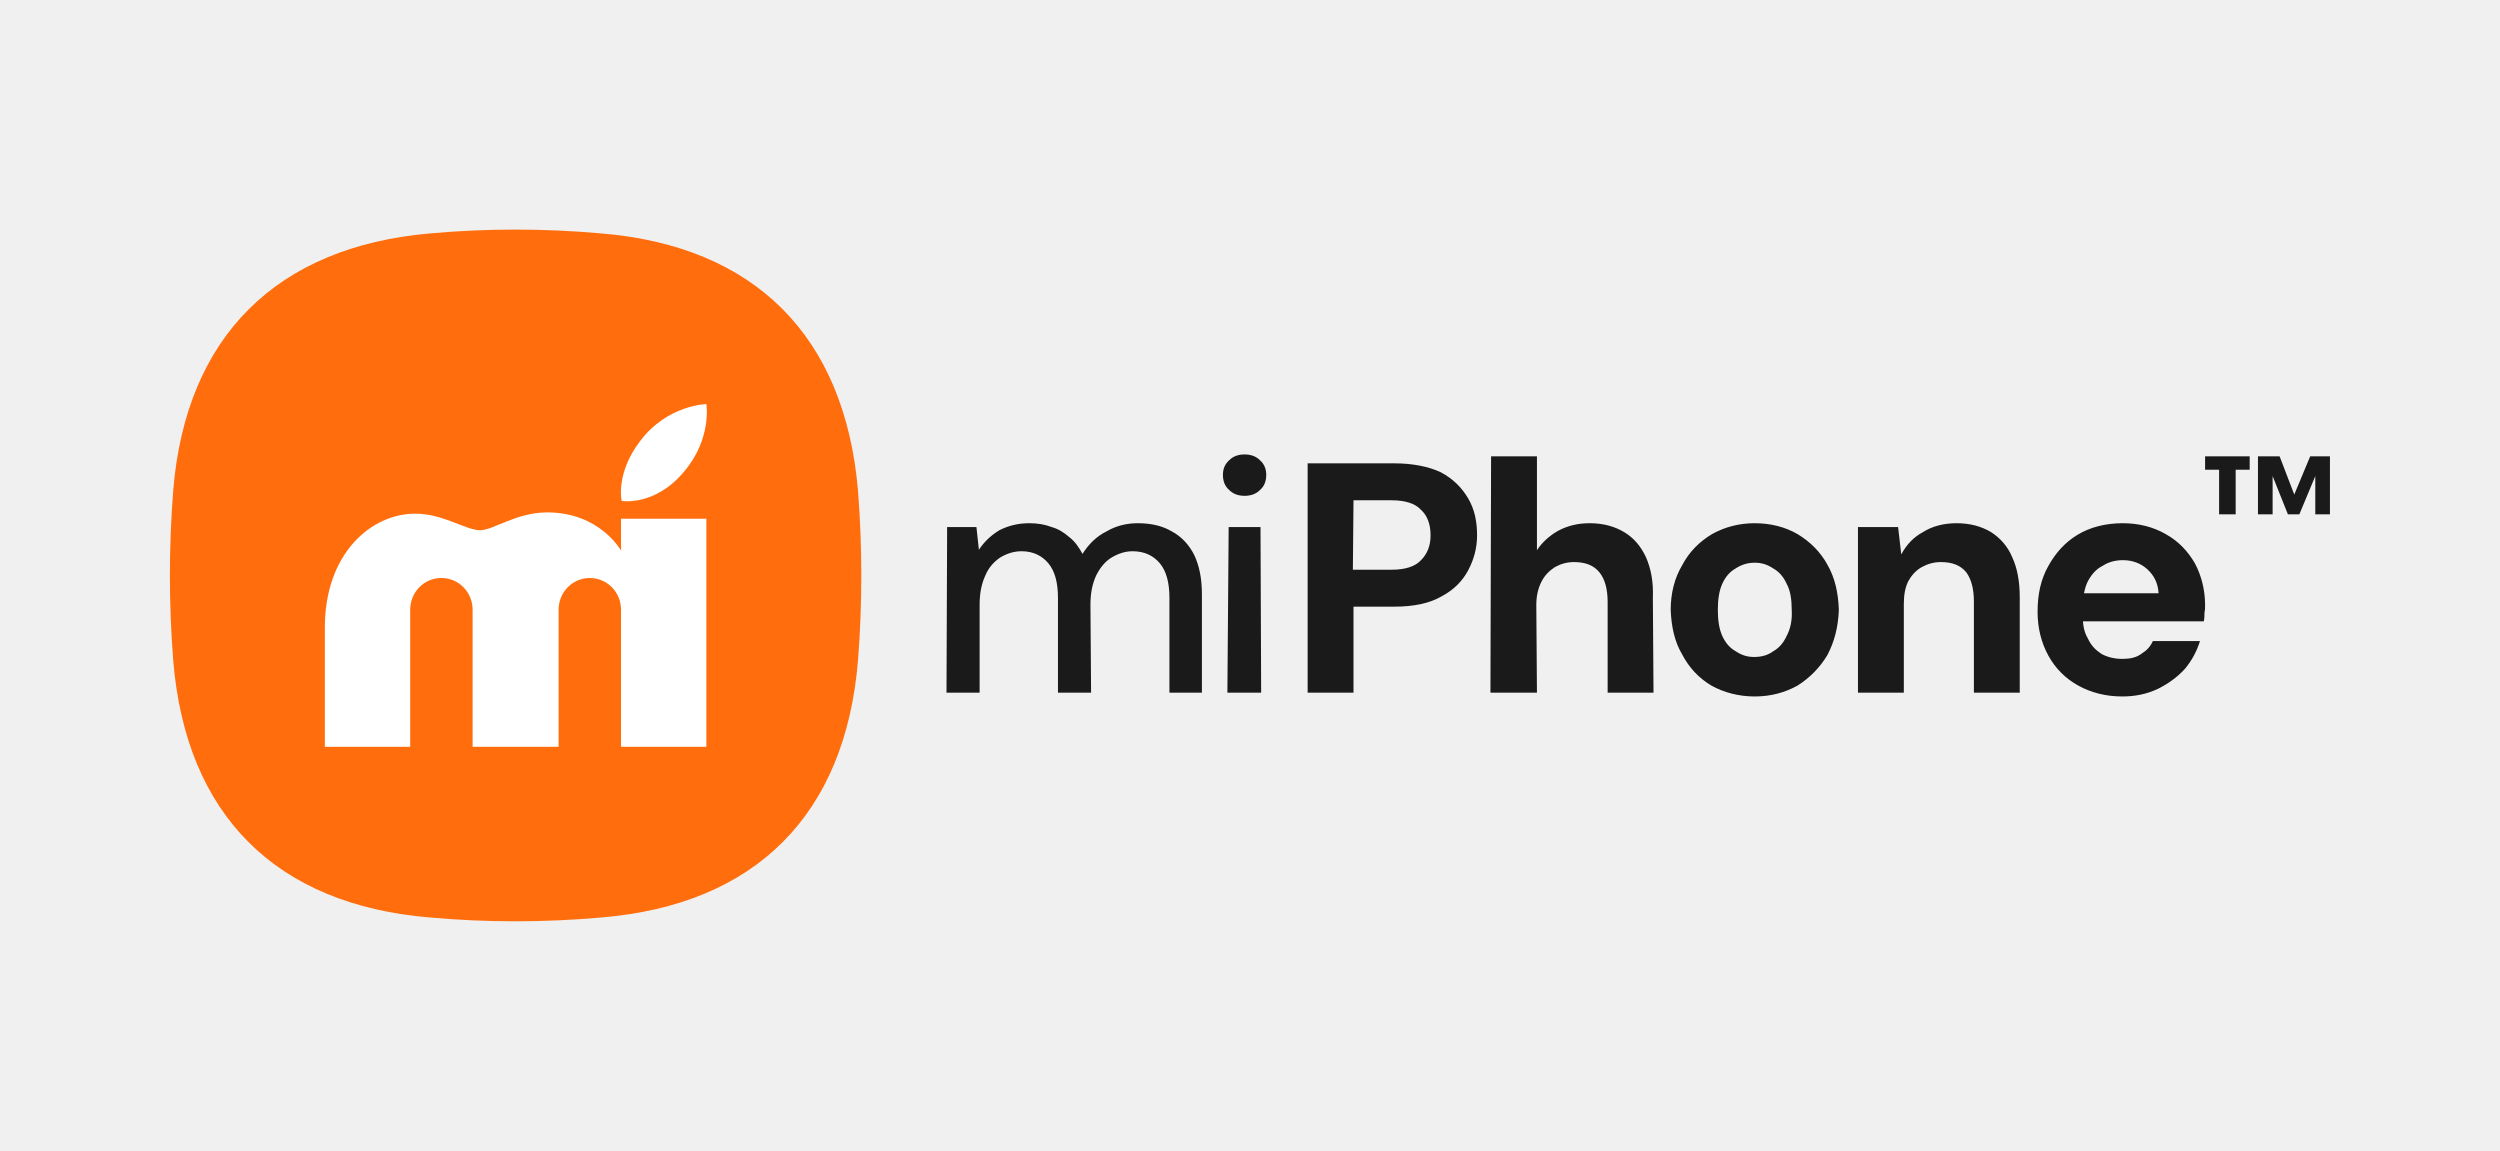
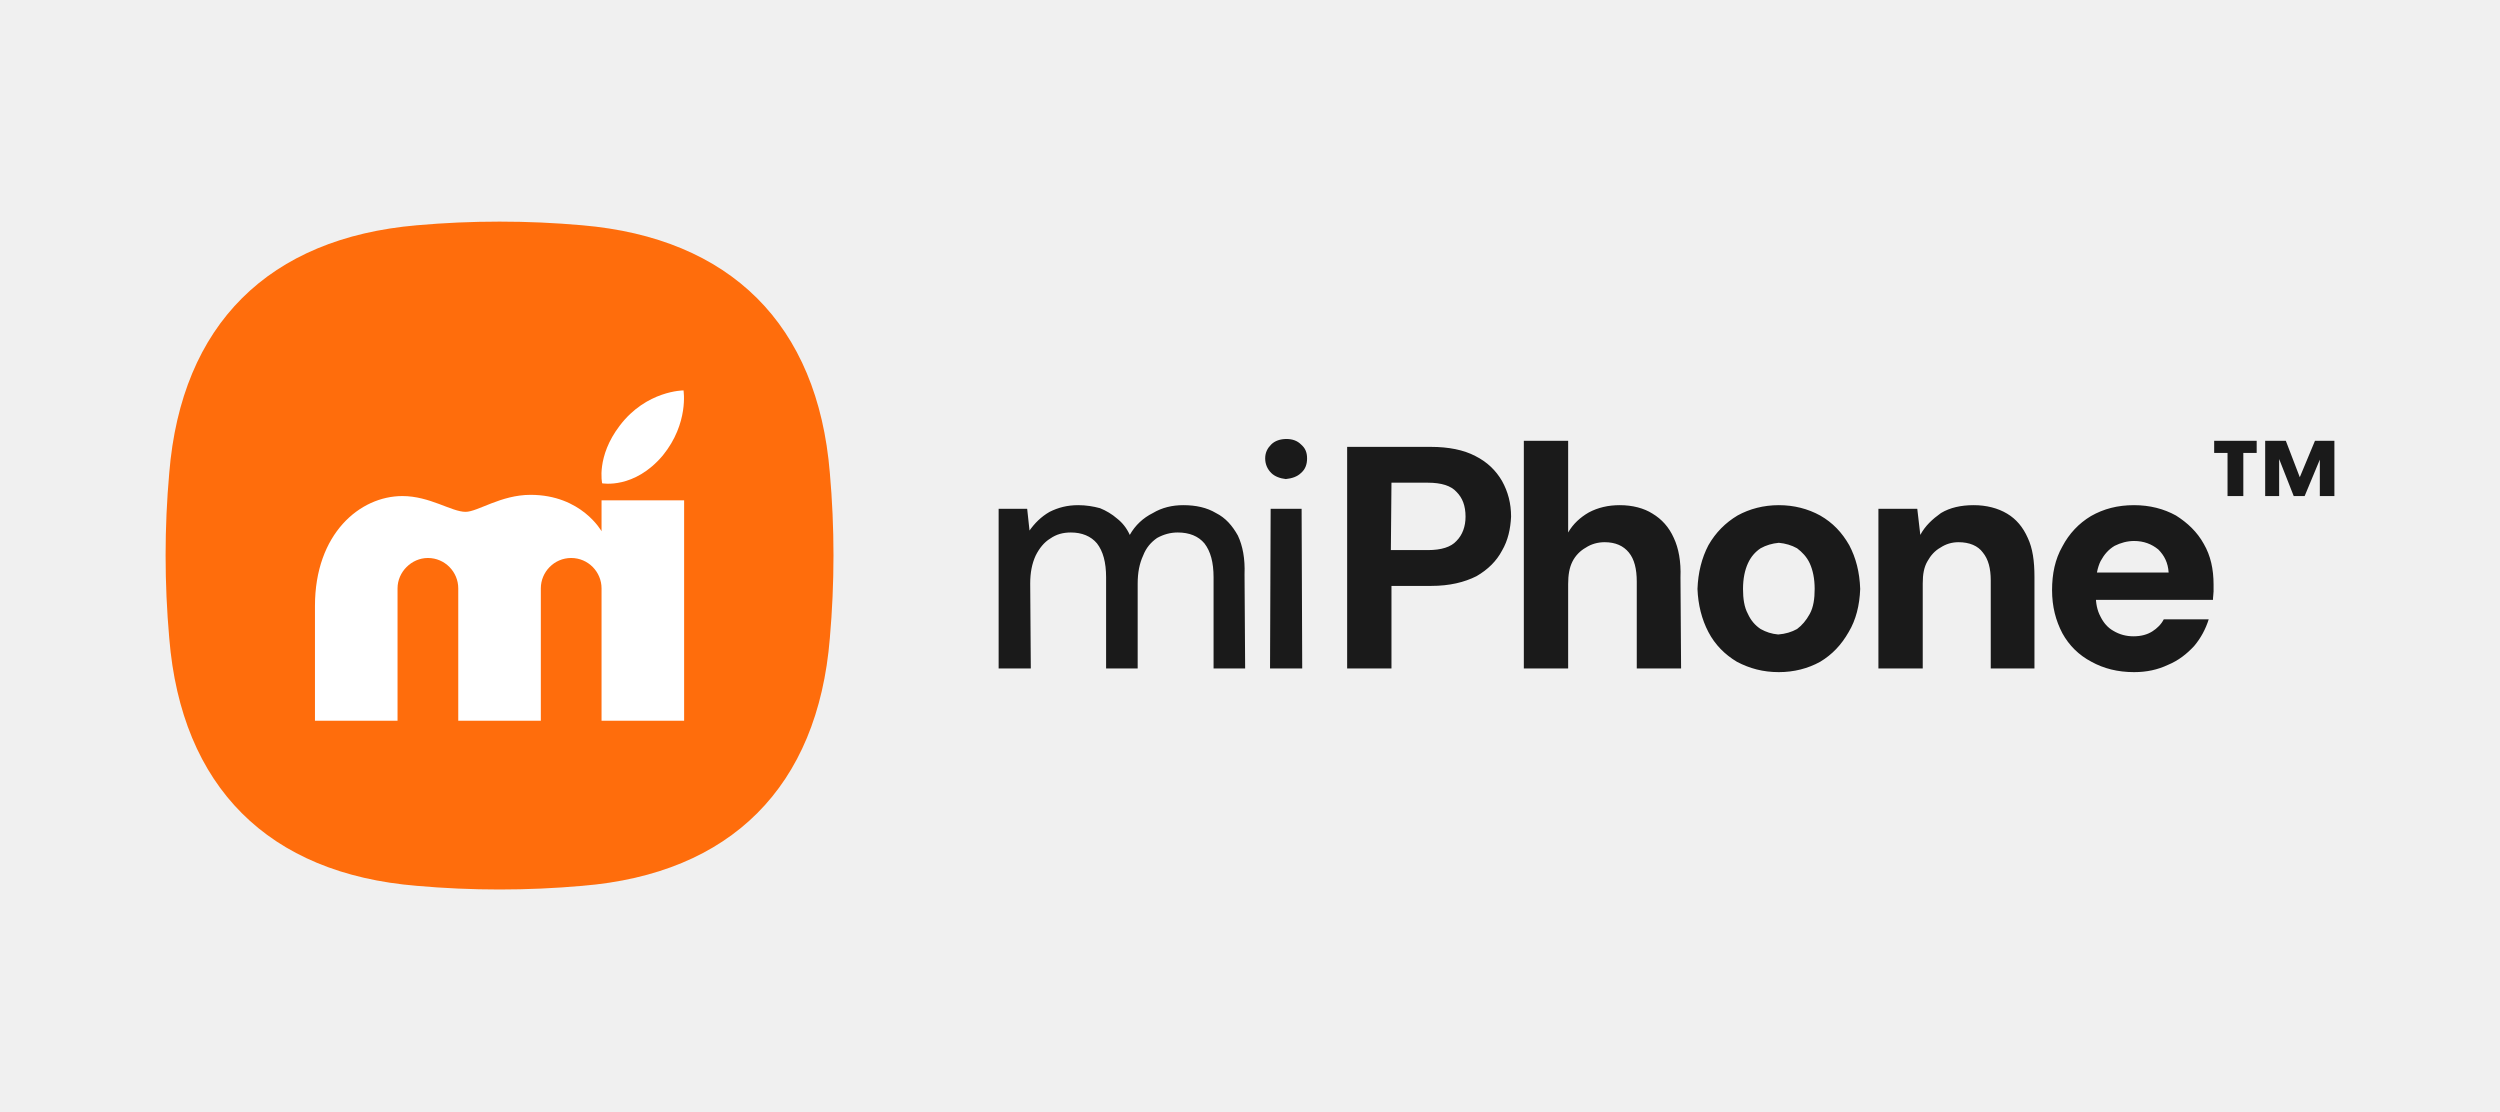
- <svg xmlns="http://www.w3.org/2000/svg" xml:space="preserve" width="391px" height="180px" version="1.1" style="shape-rendering:geometricPrecision; text-rendering:geometricPrecision; image-rendering:optimizeQuality; fill-rule:evenodd; clip-rule:evenodd" viewBox="0 0 39.25 18.06">
+ <svg xmlns="http://www.w3.org/2000/svg" xml:space="preserve" width="405px" height="180px" version="1.1" style="shape-rendering:geometricPrecision; text-rendering:geometricPrecision; image-rendering:optimizeQuality; fill-rule:evenodd; clip-rule:evenodd" viewBox="0 0 41.12 18.3">
  <defs>
    <style type="text/css">
   
    .fil3 {fill:none}
    .fil2 {fill:white}
    .fil0 {fill:#1A1A1A;fill-rule:nonzero}
    .fil1 {fill:#FF6D0C;fill-rule:nonzero}
   
  </style>
  </defs>
  <g id="WEB">
-     <path class="fil0" d="M14.86 10.87l0.01 -2.6 0.46 0 0.04 0.37 -0.01 0c0.09,-0.14 0.2,-0.24 0.33,-0.32 0.14,-0.07 0.29,-0.11 0.47,-0.11 0.13,0 0.25,0.02 0.35,0.06 0.11,0.03 0.2,0.09 0.28,0.16 0.09,0.07 0.15,0.16 0.21,0.27l-0.01 0c0.1,-0.16 0.22,-0.28 0.38,-0.36 0.15,-0.09 0.32,-0.13 0.49,-0.13 0.21,0 0.39,0.04 0.54,0.13 0.15,0.08 0.27,0.21 0.35,0.37 0.08,0.17 0.12,0.37 0.12,0.62l0 1.54 -0.51 0 0 -1.49c0,-0.24 -0.05,-0.42 -0.15,-0.54 -0.1,-0.12 -0.24,-0.19 -0.43,-0.19 -0.12,0 -0.23,0.04 -0.33,0.1 -0.1,0.06 -0.18,0.16 -0.24,0.28 -0.06,0.13 -0.09,0.28 -0.09,0.46l0.01 1.38 -0.52 0 0 -1.49c0,-0.24 -0.05,-0.42 -0.15,-0.54 -0.1,-0.12 -0.24,-0.19 -0.42,-0.19 -0.13,0 -0.24,0.04 -0.34,0.1 -0.1,0.07 -0.18,0.16 -0.23,0.28 -0.06,0.13 -0.09,0.28 -0.09,0.46l0 1.38 -0.52 0zm4.41 0l0.02 -2.6 0.5 0 0.01 2.6 -0.53 0zm0.27 -3.09c-0.1,0 -0.18,-0.03 -0.24,-0.09 -0.07,-0.06 -0.1,-0.14 -0.1,-0.24 0,-0.09 0.03,-0.17 0.1,-0.23 0.06,-0.06 0.14,-0.09 0.24,-0.09 0.1,0 0.18,0.03 0.24,0.09 0.07,0.06 0.1,0.14 0.1,0.23 0,0.1 -0.03,0.18 -0.1,0.24 -0.06,0.06 -0.14,0.09 -0.24,0.09zm0.99 3.09l0 -3.6 1.36 0c0.29,0 0.54,0.05 0.73,0.14 0.19,0.1 0.33,0.24 0.43,0.41 0.1,0.17 0.14,0.36 0.14,0.58 0,0.2 -0.05,0.38 -0.14,0.55 -0.09,0.17 -0.23,0.31 -0.42,0.41 -0.19,0.11 -0.44,0.16 -0.74,0.16l-0.64 0 0 1.35 -0.72 0zm0.71 -1.93l0.61 0c0.21,0 0.37,-0.05 0.46,-0.15 0.1,-0.1 0.15,-0.23 0.15,-0.39 0,-0.17 -0.05,-0.31 -0.15,-0.4 -0.09,-0.1 -0.25,-0.15 -0.46,-0.15l-0.6 0 -0.01 1.09zm2.16 1.93l0.01 -3.71 0.72 0 0 1.49 -0.01 0c0.08,-0.13 0.2,-0.24 0.34,-0.32 0.15,-0.08 0.31,-0.12 0.5,-0.12 0.21,0 0.39,0.05 0.54,0.14 0.15,0.09 0.26,0.22 0.34,0.39 0.08,0.18 0.12,0.39 0.11,0.64l0.01 1.49 -0.72 0 0 -1.42c0,-0.2 -0.04,-0.36 -0.13,-0.47 -0.09,-0.11 -0.22,-0.16 -0.4,-0.16 -0.11,0 -0.21,0.03 -0.3,0.08 -0.09,0.06 -0.16,0.13 -0.21,0.23 -0.05,0.1 -0.08,0.22 -0.08,0.36l0.01 1.38 -0.73 0zm4.15 0.06c-0.25,0 -0.48,-0.06 -0.68,-0.17 -0.2,-0.12 -0.35,-0.28 -0.46,-0.49 -0.12,-0.2 -0.17,-0.44 -0.18,-0.7 0,-0.26 0.06,-0.5 0.18,-0.7 0.11,-0.21 0.27,-0.37 0.47,-0.49 0.2,-0.11 0.42,-0.17 0.67,-0.17 0.25,0 0.48,0.06 0.67,0.17 0.2,0.12 0.36,0.28 0.47,0.48 0.12,0.21 0.17,0.44 0.18,0.71 -0.01,0.27 -0.07,0.5 -0.18,0.71 -0.12,0.2 -0.28,0.36 -0.47,0.48 -0.2,0.11 -0.42,0.17 -0.67,0.17zm-0.01 -0.62c0.12,0 0.22,-0.03 0.3,-0.09 0.09,-0.05 0.16,-0.13 0.21,-0.24 0.06,-0.11 0.09,-0.25 0.08,-0.41 0,-0.16 -0.02,-0.3 -0.08,-0.41 -0.05,-0.11 -0.12,-0.19 -0.21,-0.24 -0.09,-0.06 -0.18,-0.09 -0.29,-0.09 -0.11,0 -0.21,0.03 -0.3,0.09 -0.09,0.05 -0.16,0.13 -0.21,0.24 -0.05,0.11 -0.07,0.25 -0.07,0.41 0,0.16 0.02,0.3 0.07,0.41 0.05,0.11 0.12,0.19 0.21,0.24 0.09,0.06 0.18,0.09 0.29,0.09zm1.63 0.56l0 -2.6 0.63 0 0.05 0.43 0 0c0.08,-0.15 0.19,-0.27 0.34,-0.35 0.14,-0.09 0.32,-0.14 0.53,-0.14 0.21,0 0.39,0.05 0.54,0.14 0.14,0.09 0.26,0.22 0.33,0.39 0.08,0.17 0.12,0.38 0.12,0.63l0 1.5 -0.72 0 0 -1.43c0,-0.2 -0.04,-0.35 -0.12,-0.46 -0.09,-0.11 -0.22,-0.16 -0.4,-0.16 -0.11,0 -0.21,0.03 -0.3,0.08 -0.09,0.05 -0.16,0.13 -0.21,0.22 -0.05,0.1 -0.07,0.22 -0.07,0.36l0 1.39 -0.72 0zm4.15 0.06c-0.26,0 -0.49,-0.06 -0.69,-0.17 -0.2,-0.11 -0.36,-0.27 -0.47,-0.47 -0.11,-0.2 -0.17,-0.43 -0.17,-0.69 0,-0.27 0.05,-0.51 0.17,-0.72 0.11,-0.2 0.26,-0.37 0.46,-0.49 0.2,-0.12 0.44,-0.18 0.71,-0.18 0.25,0 0.48,0.06 0.67,0.17 0.2,0.11 0.35,0.27 0.46,0.46 0.1,0.19 0.16,0.41 0.16,0.66 0,0.04 0,0.07 -0.01,0.12 0,0.04 0,0.08 -0.01,0.13l-2.1 0 0 -0.44 1.39 0c-0.01,-0.16 -0.07,-0.28 -0.18,-0.38 -0.1,-0.09 -0.23,-0.14 -0.38,-0.14 -0.12,0 -0.23,0.03 -0.32,0.09 -0.1,0.05 -0.17,0.13 -0.23,0.24 -0.05,0.1 -0.08,0.24 -0.08,0.4l0 0.15c0,0.14 0.02,0.25 0.08,0.35 0.05,0.11 0.12,0.18 0.21,0.24 0.09,0.05 0.2,0.08 0.33,0.08 0.12,0 0.22,-0.02 0.3,-0.08 0.08,-0.05 0.14,-0.11 0.18,-0.2l0.74 0c-0.05,0.16 -0.13,0.31 -0.24,0.44 -0.12,0.13 -0.26,0.23 -0.42,0.31 -0.17,0.08 -0.35,0.12 -0.56,0.12zm1.3 -3.56l0 -0.21 0.7 0 0 0.21 -0.22 0 0 0.7 -0.26 0 0 -0.7 -0.22 0zm0.83 0.7l0 -0.91 0.34 0 0.23 0.6 0.25 -0.6 0.31 0 0 0.91 -0.23 0 0 -0.6 -0.25 0.6 -0.18 0 -0.24 -0.6 0 0.6 -0.23 0z" />
-     <g id="_2727674595296">
-       <path class="fil1" d="M2.72 10.37c-0.07,-0.89 -0.07,-1.79 0,-2.68 0.2,-2.42 1.63,-3.82 4.03,-4.03 0.89,-0.08 1.79,-0.08 2.69,0 2.41,0.2 3.82,1.61 4.03,4.03 0.07,0.89 0.07,1.79 0,2.68 -0.2,2.42 -1.61,3.83 -4.03,4.03 -0.9,0.08 -1.8,0.08 -2.69,0 -2.42,-0.2 -3.83,-1.61 -4.03,-4.03z" />
-       <path class="fil2" d="M10.05 6.92c0.43,-0.57 1.04,-0.58 1.04,-0.58 0,0 0.09,0.54 -0.35,1.06 -0.46,0.55 -0.98,0.46 -0.98,0.46 0,0 -0.1,-0.43 0.29,-0.94zm-4.95 2.93l0 1.87 1.34 0 0 -2.15c0,-0.28 0.22,-0.5 0.49,-0.5 0.27,0 0.49,0.22 0.49,0.5l0 2.15 1.35 0 0 -2.15c0,-0.28 0.22,-0.5 0.49,-0.5 0.27,0 0.49,0.22 0.49,0.5l0 2.15 1.34 0 0 -3.58 -1.34 0 0 0.5c0,0 -0.33,-0.6 -1.16,-0.6 -0.48,0 -0.85,0.28 -1.05,0.28 -0.23,0 -0.58,-0.26 -1.02,-0.26 -0.69,0 -1.42,0.62 -1.42,1.79z" />
+     <path class="fil0" d="M16.42 11.01l0 -2.63 0.47 0 0.04 0.37 -0.01 0c0.09,-0.13 0.2,-0.24 0.34,-0.32 0.14,-0.07 0.29,-0.11 0.47,-0.11 0.13,0 0.25,0.02 0.36,0.05 0.1,0.04 0.2,0.1 0.28,0.17 0.09,0.07 0.16,0.16 0.21,0.27l0 0c0.09,-0.16 0.22,-0.28 0.38,-0.36 0.15,-0.09 0.32,-0.13 0.5,-0.13 0.21,0 0.39,0.04 0.54,0.13 0.16,0.08 0.27,0.21 0.36,0.37 0.08,0.17 0.12,0.38 0.11,0.64l0.01 1.55 -0.52 0 0 -1.5c0,-0.25 -0.05,-0.43 -0.15,-0.56 -0.1,-0.12 -0.25,-0.18 -0.44,-0.18 -0.12,0 -0.23,0.03 -0.34,0.09 -0.1,0.07 -0.18,0.16 -0.23,0.29 -0.06,0.13 -0.09,0.28 -0.09,0.46l0 1.4 -0.52 0 0 -1.5c0,-0.25 -0.05,-0.43 -0.15,-0.56 -0.1,-0.12 -0.25,-0.18 -0.43,-0.18 -0.13,0 -0.24,0.03 -0.34,0.1 -0.1,0.06 -0.18,0.16 -0.24,0.28 -0.06,0.13 -0.09,0.28 -0.09,0.46l0.01 1.4 -0.53 0zm4.47 0l0.01 -2.63 0.51 0 0.01 2.63 -0.53 0zm0.26 -3.12c-0.09,-0.01 -0.18,-0.04 -0.24,-0.1 -0.06,-0.06 -0.1,-0.14 -0.1,-0.24 0,-0.1 0.04,-0.17 0.1,-0.23 0.06,-0.06 0.15,-0.09 0.25,-0.09 0.1,0 0.18,0.03 0.24,0.09 0.07,0.06 0.1,0.13 0.1,0.23 0,0.1 -0.03,0.18 -0.1,0.24 -0.06,0.06 -0.15,0.09 -0.25,0.1zm1.01 3.12l0 -3.65 1.38 0c0.29,0 0.54,0.05 0.73,0.15 0.2,0.1 0.34,0.24 0.44,0.41 0.1,0.18 0.15,0.37 0.15,0.59 -0.01,0.2 -0.05,0.39 -0.15,0.56 -0.09,0.17 -0.23,0.31 -0.42,0.42 -0.2,0.1 -0.44,0.16 -0.75,0.16l-0.65 0 0 1.36 -0.73 0zm0.72 -1.95l0.61 0c0.22,0 0.38,-0.05 0.47,-0.15 0.1,-0.1 0.15,-0.24 0.15,-0.4 0,-0.18 -0.05,-0.31 -0.15,-0.41 -0.09,-0.1 -0.25,-0.15 -0.47,-0.15l-0.6 0 -0.01 1.11zm2.19 1.95l0 -3.75 0.73 0 0 1.51 0 0c0.08,-0.14 0.2,-0.25 0.34,-0.33 0.15,-0.08 0.32,-0.12 0.51,-0.12 0.21,0 0.4,0.05 0.54,0.14 0.15,0.09 0.27,0.22 0.35,0.4 0.08,0.17 0.12,0.39 0.11,0.65l0.01 1.5 -0.73 0 0 -1.43c0,-0.21 -0.04,-0.37 -0.13,-0.48 -0.09,-0.11 -0.22,-0.17 -0.4,-0.17 -0.11,0 -0.22,0.03 -0.31,0.09 -0.09,0.05 -0.17,0.13 -0.22,0.23 -0.05,0.1 -0.07,0.22 -0.07,0.37l0 1.39 -0.73 0zm4.2 0.06c-0.26,0 -0.48,-0.06 -0.69,-0.17 -0.2,-0.12 -0.36,-0.28 -0.47,-0.49 -0.11,-0.21 -0.17,-0.45 -0.18,-0.71 0.01,-0.27 0.07,-0.51 0.18,-0.72 0.12,-0.21 0.28,-0.37 0.48,-0.49 0.2,-0.11 0.43,-0.17 0.68,-0.17 0.25,0 0.48,0.06 0.68,0.17 0.21,0.12 0.36,0.28 0.48,0.49 0.11,0.21 0.17,0.44 0.18,0.72 -0.01,0.27 -0.07,0.51 -0.19,0.71 -0.12,0.21 -0.27,0.37 -0.47,0.49 -0.2,0.11 -0.43,0.17 -0.68,0.17zm-0.01 -0.62c0.12,-0.01 0.22,-0.04 0.31,-0.09 0.08,-0.06 0.15,-0.14 0.21,-0.25 0.06,-0.11 0.08,-0.25 0.08,-0.41 0,-0.17 -0.03,-0.31 -0.08,-0.42 -0.05,-0.11 -0.13,-0.19 -0.21,-0.25 -0.09,-0.05 -0.19,-0.08 -0.3,-0.09 -0.11,0.01 -0.21,0.04 -0.3,0.09 -0.09,0.06 -0.16,0.14 -0.21,0.25 -0.05,0.11 -0.08,0.25 -0.08,0.42 0,0.16 0.02,0.3 0.08,0.41 0.05,0.11 0.12,0.19 0.21,0.25 0.09,0.05 0.18,0.08 0.29,0.09zm1.65 0.56l0 -2.63 0.64 0 0.05 0.43 0 0c0.08,-0.15 0.2,-0.26 0.34,-0.36 0.15,-0.09 0.33,-0.13 0.54,-0.13 0.21,0 0.4,0.05 0.55,0.14 0.15,0.09 0.26,0.22 0.34,0.4 0.08,0.17 0.11,0.38 0.11,0.64l0 1.51 -0.72 0 0 -1.45c0,-0.2 -0.04,-0.35 -0.13,-0.46 -0.08,-0.11 -0.22,-0.17 -0.4,-0.17 -0.11,0 -0.21,0.03 -0.3,0.09 -0.09,0.05 -0.16,0.13 -0.21,0.22 -0.06,0.1 -0.08,0.22 -0.08,0.37l0 1.4 -0.73 0zm4.21 0.06c-0.27,0 -0.5,-0.06 -0.7,-0.17 -0.21,-0.11 -0.37,-0.27 -0.48,-0.47 -0.11,-0.21 -0.17,-0.44 -0.17,-0.71 0,-0.27 0.05,-0.51 0.17,-0.72 0.11,-0.21 0.27,-0.38 0.47,-0.5 0.21,-0.12 0.44,-0.18 0.71,-0.18 0.26,0 0.49,0.06 0.69,0.17 0.19,0.12 0.35,0.27 0.46,0.47 0.11,0.19 0.16,0.41 0.16,0.67 0,0.03 0,0.07 0,0.11 0,0.04 -0.01,0.09 -0.01,0.14l-2.13 0 0 -0.45 1.4 0c-0.01,-0.16 -0.07,-0.28 -0.17,-0.38 -0.11,-0.09 -0.24,-0.14 -0.4,-0.14 -0.11,0 -0.22,0.03 -0.32,0.08 -0.1,0.06 -0.17,0.14 -0.23,0.25 -0.05,0.1 -0.08,0.24 -0.08,0.41l0 0.15c0,0.13 0.02,0.25 0.08,0.36 0.05,0.1 0.12,0.18 0.21,0.23 0.1,0.06 0.21,0.09 0.33,0.09 0.13,0 0.23,-0.03 0.31,-0.08 0.08,-0.05 0.15,-0.12 0.19,-0.2l0.74 0c-0.05,0.16 -0.13,0.31 -0.24,0.44 -0.12,0.13 -0.26,0.24 -0.43,0.31 -0.17,0.08 -0.35,0.12 -0.56,0.12zm1.32 -3.61l0 -0.2 0.7 0 0 0.2 -0.22 0 0 0.71 -0.26 0 0 -0.71 -0.22 0zm0.84 0.71l0 -0.91 0.34 0 0.23 0.6 0.25 -0.6 0.32 0 0 0.91 -0.24 0 0 -0.6 -0.25 0.6 -0.18 0 -0.24 -0.61 0 0.61 -0.23 0z" />
+     <g id="_2395455241024">
+       <path class="fil1" d="M2.76 10.51c-0.08,-0.91 -0.08,-1.82 0,-2.72 0.2,-2.45 1.64,-3.87 4.08,-4.08 0.9,-0.08 1.82,-0.08 2.72,0 2.44,0.21 3.88,1.63 4.08,4.08 0.08,0.9 0.08,1.81 0,2.72 -0.2,2.45 -1.63,3.88 -4.08,4.08 -0.9,0.08 -1.82,0.08 -2.72,0 -2.45,-0.2 -3.88,-1.63 -4.08,-4.08z" />
+       <path class="fil2" d="M10.18 7.01c0.44,-0.58 1.05,-0.58 1.05,-0.58 0,0 0.09,0.54 -0.34,1.07 -0.47,0.56 -1,0.46 -1,0.46 0,0 -0.1,-0.44 0.29,-0.95zm-5.02 2.97l0 1.89 1.36 0 0 -2.18c0,-0.27 0.23,-0.5 0.5,-0.5 0.28,0 0.5,0.23 0.5,0.5l0 2.18 1.36 0 0 -2.18c0,-0.27 0.22,-0.5 0.5,-0.5 0.28,0 0.5,0.23 0.5,0.5l0 2.18 1.36 0 0 -3.63 -1.36 0 0 0.51c0,0 -0.33,-0.6 -1.17,-0.6 -0.49,0 -0.87,0.28 -1.07,0.28 -0.23,0 -0.59,-0.26 -1.04,-0.26 -0.7,0 -1.44,0.62 -1.44,1.81z" />
    </g>
-     <rect class="fil3" width="39.25" height="18.06" />
+     <rect class="fil3" width="41.12" height="18.3" />
  </g>
</svg>
